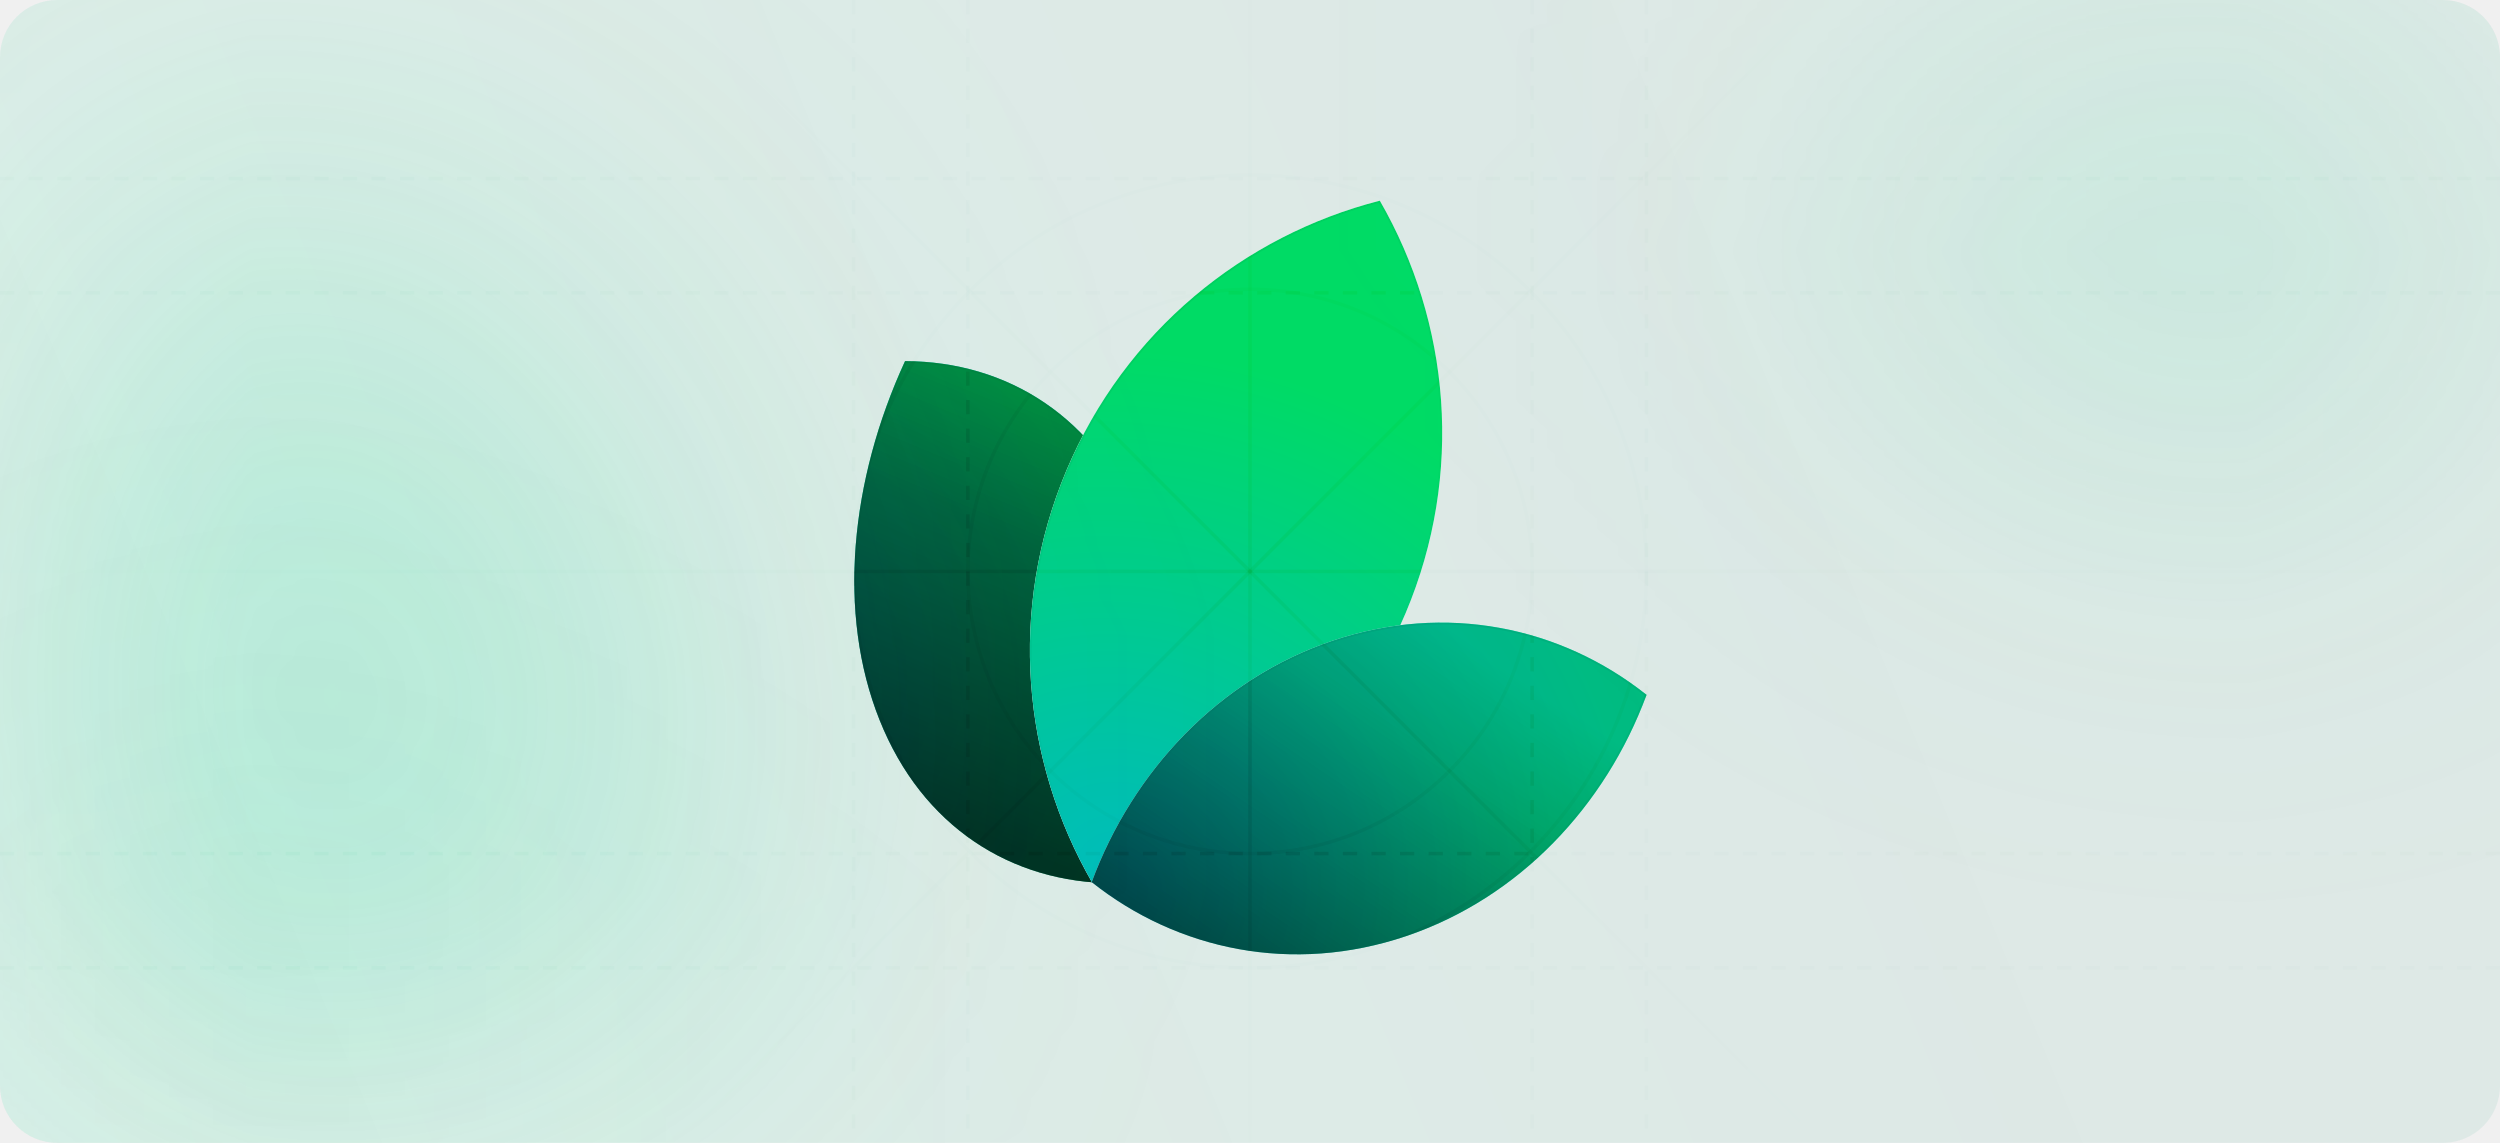
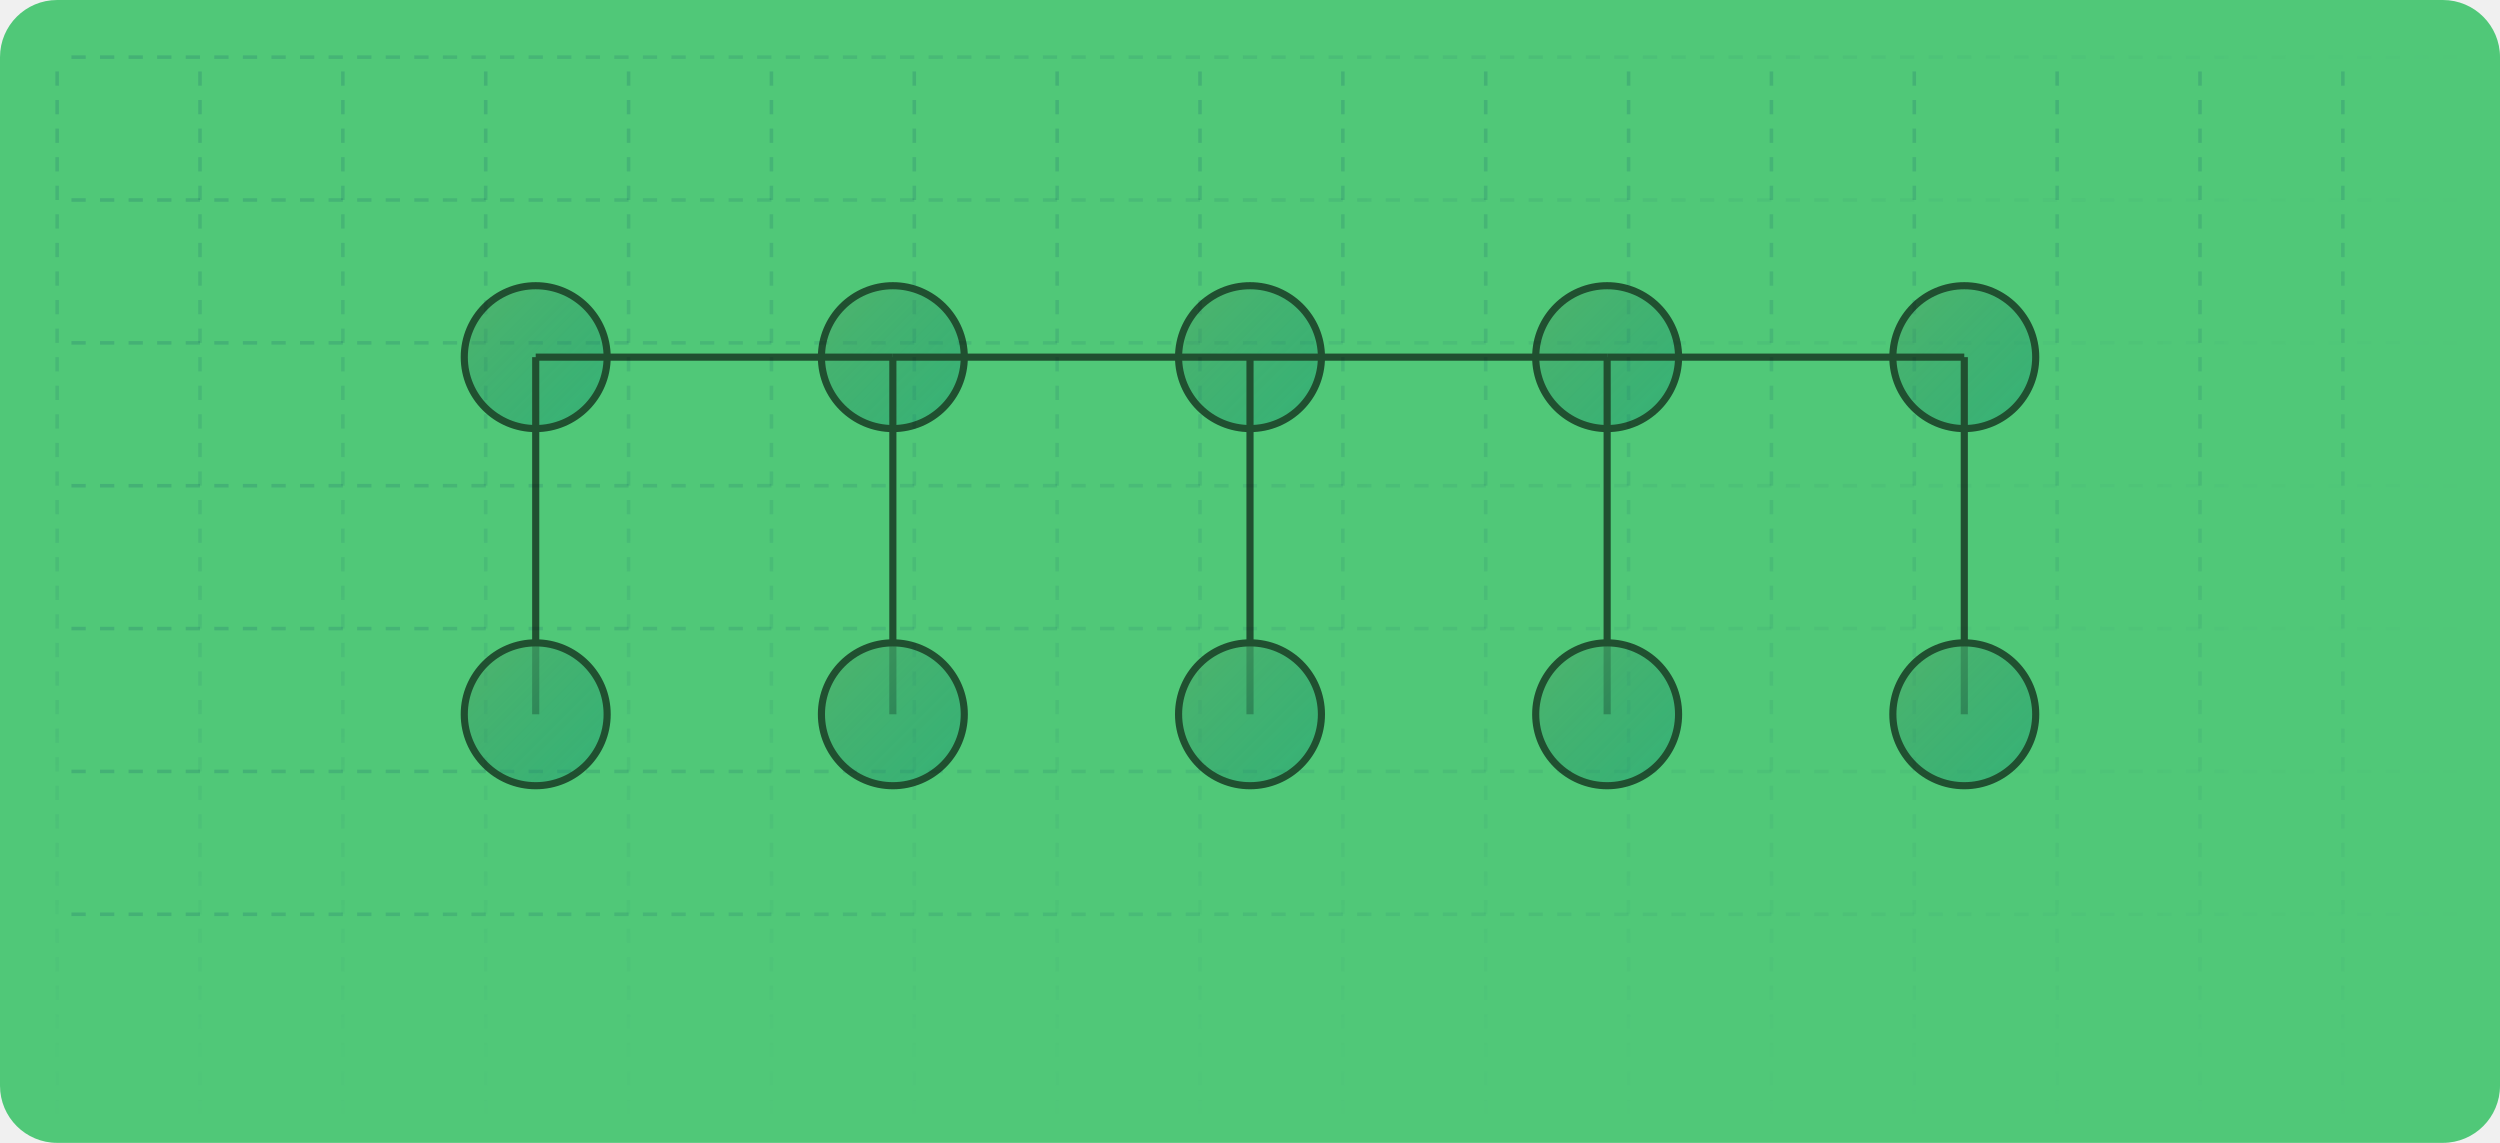
<svg xmlns="http://www.w3.org/2000/svg" width="700" height="320" viewBox="0 0 700 320" fill="none">
-   <g clip-path="url(#clip0_2862_278)">
-     <rect width="700" height="320" rx="16" fill="url(#paint0_linear_2862_278)" />
-     <path d="M311.889 247.3C283.097 247.215 258.226 231.466 246.292 201.629C234.357 171.793 238.02 134.523 253.414 101.112C282.206 101.197 307.077 116.945 319.011 146.782C330.946 176.619 327.283 213.888 311.889 247.3Z" fill="white" />
-     <path d="M311.889 247.3C283.097 247.215 258.226 231.466 246.292 201.629C234.357 171.793 238.02 134.523 253.414 101.112C282.206 101.197 307.077 116.945 319.011 146.782C330.946 176.619 327.283 213.888 311.889 247.3Z" fill="url(#paint1_radial_2862_278)" />
-     <path d="M311.889 247.3C283.097 247.215 258.226 231.466 246.292 201.629C234.357 171.793 238.02 134.523 253.414 101.112C282.206 101.197 307.077 116.945 319.011 146.782C330.946 176.619 327.283 213.888 311.889 247.3Z" fill="black" fill-opacity="0.5" style="mix-blend-mode:hard-light" />
-     <path d="M311.889 247.3C283.097 247.215 258.226 231.466 246.292 201.629C234.357 171.793 238.02 134.523 253.414 101.112C282.206 101.197 307.077 116.945 319.011 146.782C330.946 176.619 327.283 213.888 311.889 247.3Z" fill="url(#paint2_linear_2862_278)" fill-opacity="0.5" style="mix-blend-mode:hard-light" />
-     <path d="M311.72 247.034C283.108 246.887 258.409 231.208 246.538 201.531C234.656 171.825 238.271 134.702 253.583 101.377C282.195 101.524 306.894 117.203 318.765 146.88C330.647 176.586 327.031 213.709 311.72 247.034Z" stroke="url(#paint3_linear_2862_278)" stroke-opacity="0.05" stroke-width="0.531" />
-     <path d="M305.839 247.174C343.92 237.419 377.154 210.619 393.585 171.64C410.017 132.661 405.98 90.199 386.347 56.193C348.266 65.948 315.032 92.749 298.601 131.728C282.169 170.706 286.206 213.168 305.839 247.174Z" fill="white" />
-     <path d="M305.839 247.174C343.92 237.419 377.154 210.619 393.585 171.64C410.017 132.661 405.98 90.199 386.347 56.193C348.266 65.948 315.032 92.749 298.601 131.728C282.169 170.706 286.206 213.168 305.839 247.174Z" fill="url(#paint4_radial_2862_278)" />
-     <path d="M393.341 171.537C376.971 210.369 343.89 237.091 305.969 246.867C286.462 212.959 282.476 170.663 298.845 131.831C315.215 92.998 348.295 66.276 386.217 56.5C405.724 90.408 409.71 132.704 393.341 171.537Z" stroke="url(#paint5_linear_2862_278)" stroke-opacity="0.05" stroke-width="0.531" />
-     <path d="M305.686 246.995C329.75 266.114 361.965 272.832 393.671 262.129C425.376 251.426 449.499 225.691 461.03 194.556C436.967 175.437 404.751 168.719 373.046 179.422C341.34 190.125 317.217 215.86 305.686 246.995Z" fill="white" />
-     <path d="M305.686 246.995C329.75 266.114 361.965 272.832 393.671 262.129C425.376 251.426 449.499 225.691 461.03 194.556C436.967 175.437 404.751 168.719 373.046 179.422C341.34 190.125 317.217 215.86 305.686 246.995Z" fill="url(#paint6_radial_2862_278)" />
-     <path d="M305.686 246.995C329.75 266.114 361.965 272.832 393.671 262.129C425.376 251.426 449.499 225.691 461.03 194.556C436.967 175.437 404.751 168.719 373.046 179.422C341.34 190.125 317.217 215.86 305.686 246.995Z" fill="black" fill-opacity="0.2" style="mix-blend-mode:hard-light" />
-     <path d="M305.686 246.995C329.75 266.114 361.965 272.832 393.671 262.129C425.376 251.426 449.499 225.691 461.03 194.556C436.967 175.437 404.751 168.719 373.046 179.422C341.34 190.125 317.217 215.86 305.686 246.995Z" fill="url(#paint7_linear_2862_278)" fill-opacity="0.5" style="mix-blend-mode:hard-light" />
-     <path d="M393.586 261.878C362.035 272.529 329.981 265.88 306.002 246.907C317.535 215.919 341.571 190.327 373.13 179.673C404.682 169.023 436.736 175.671 460.715 194.644C449.182 225.632 425.146 251.224 393.586 261.878Z" stroke="url(#paint8_linear_2862_278)" stroke-opacity="0.05" stroke-width="0.531" />
-     <g opacity="0.8" filter="url(#filter0_f_2862_278)">
-       <circle cx="660" cy="-60" r="160" fill="#18E299" fill-opacity="0.4" />
-     </g>
-     <g opacity="0.8" filter="url(#filter1_f_2862_278)">
-       <circle cx="20" cy="213" r="160" fill="#18E299" fill-opacity="0.33" />
-     </g>
-     <g opacity="0.8" filter="url(#filter2_f_2862_278)">
-       <circle cx="660" cy="480" r="160" fill="#18E299" fill-opacity="0.52" />
-     </g>
-     <g opacity="0.8" filter="url(#filter3_f_2862_278)">
-       <circle cx="20" cy="413" r="160" fill="#18E299" fill-opacity="0.22" />
-     </g>
-     <g style="mix-blend-mode:overlay" opacity="0.1">
-       <path d="M0 50H700" stroke="black" stroke-dasharray="4 4" />
-     </g>
-     <g style="mix-blend-mode:overlay" opacity="0.1">
-       <path d="M0 82H700" stroke="black" stroke-dasharray="4 4" />
-     </g>
-     <g style="mix-blend-mode:overlay" opacity="0.1">
-       <path d="M239 0L239 320" stroke="black" stroke-dasharray="4 4" />
-     </g>
-     <g style="mix-blend-mode:overlay" opacity="0.1">
-       <path d="M271 0L271 320" stroke="black" stroke-dasharray="4 4" />
-     </g>
-     <g style="mix-blend-mode:overlay" opacity="0.1">
-       <path d="M461 0L461 320" stroke="black" stroke-dasharray="4 4" />
-     </g>
-     <g style="mix-blend-mode:overlay" opacity="0.1">
-       <path d="M350 0L350 320" stroke="url(#paint9_linear_2862_278)" />
-     </g>
-     <g style="mix-blend-mode:overlay" opacity="0.1">
-       <path d="M429 0L429 320" stroke="black" stroke-dasharray="4 4" />
-     </g>
-     <g style="mix-blend-mode:overlay" opacity="0.1">
-       <path d="M0 271H700" stroke="black" stroke-dasharray="4 4" />
-     </g>
-     <g style="mix-blend-mode:overlay" opacity="0.1">
-       <path d="M0 239H700" stroke="black" stroke-dasharray="4 4" />
-     </g>
-     <g style="mix-blend-mode:overlay" opacity="0.1">
-       <path d="M0 160H700" stroke="url(#paint10_linear_2862_278)" />
-     </g>
-     <g style="mix-blend-mode:overlay" opacity="0.1">
-       <path d="M511 -1L189 321" stroke="url(#paint11_linear_2862_278)" />
-     </g>
-     <g style="mix-blend-mode:overlay" opacity="0.1">
-       <path d="M511 321L189 -1" stroke="url(#paint12_linear_2862_278)" />
-     </g>
-     <g style="mix-blend-mode:overlay" opacity="0.05">
-       <circle cx="350" cy="160" r="111" stroke="black" />
-     </g>
-     <g style="mix-blend-mode:overlay" opacity="0.05">
-       <circle cx="350" cy="160" r="79" stroke="black" />
-     </g>
+   <defs>
+     <linearGradient id="solid_background" x1="0" y1="0" x2="700" y2="320" gradientUnits="userSpaceOnUse">
+       <stop stop-color="#50C878" />
+       <stop offset="1" stop-color="#50C878" />
+     </linearGradient>
+     <linearGradient id="grid_line_vertical" x1="0" y1="0" x2="0" y2="320" gradientUnits="userSpaceOnUse">
+       <stop stop-color="#003366" stop-opacity="0.4" />
+       <stop offset="1" stop-color="#003366" stop-opacity="0" />
+     </linearGradient>
+     <linearGradient id="grid_line_horizontal" x1="0" y1="0" x2="700" y2="0" gradientUnits="userSpaceOnUse">
+       <stop stop-color="#003366" stop-opacity="0.4" />
+       <stop offset="1" stop-color="#003366" stop-opacity="0" />
+     </linearGradient>
+     <linearGradient id="geo_shape_gradient" x1="0" y1="0" x2="1" y2="1" gradientUnits="objectBoundingBox">
+       <stop offset="0%" stop-color="#4D9F5F" stop-opacity="0.8" />
+       <stop offset="100%" stop-color="#007F6F" stop-opacity="0.5" />
+     </linearGradient>
+   </defs>
+   <rect width="700" height="320" rx="16" fill="url(#solid_background)" />
+   <g stroke="#003366" stroke-width="1" stroke-opacity="0.4">
+     <line x1="16" y1="20" x2="16" y2="320" stroke="url(#grid_line_vertical)" stroke-dasharray="4 4" />
+     <line x1="56" y1="20" x2="56" y2="320" stroke="url(#grid_line_vertical)" stroke-dasharray="4 4" />
+     <line x1="96" y1="20" x2="96" y2="320" stroke="url(#grid_line_vertical)" stroke-dasharray="4 4" />
+     <line x1="136" y1="20" x2="136" y2="320" stroke="url(#grid_line_vertical)" stroke-dasharray="4 4" />
+     <line x1="176" y1="20" x2="176" y2="320" stroke="url(#grid_line_vertical)" stroke-dasharray="4 4" />
+     <line x1="216" y1="20" x2="216" y2="320" stroke="url(#grid_line_vertical)" stroke-dasharray="4 4" />
+     <line x1="256" y1="20" x2="256" y2="320" stroke="url(#grid_line_vertical)" stroke-dasharray="4 4" />
+     <line x1="296" y1="20" x2="296" y2="320" stroke="url(#grid_line_vertical)" stroke-dasharray="4 4" />
+     <line x1="336" y1="20" x2="336" y2="320" stroke="url(#grid_line_vertical)" stroke-dasharray="4 4" />
+     <line x1="376" y1="20" x2="376" y2="320" stroke="url(#grid_line_vertical)" stroke-dasharray="4 4" />
+     <line x1="416" y1="20" x2="416" y2="320" stroke="url(#grid_line_vertical)" stroke-dasharray="4 4" />
+     <line x1="456" y1="20" x2="456" y2="320" stroke="url(#grid_line_vertical)" stroke-dasharray="4 4" />
+     <line x1="496" y1="20" x2="496" y2="320" stroke="url(#grid_line_vertical)" stroke-dasharray="4 4" />
+     <line x1="536" y1="20" x2="536" y2="320" stroke="url(#grid_line_vertical)" stroke-dasharray="4 4" />
+     <line x1="576" y1="20" x2="576" y2="320" stroke="url(#grid_line_vertical)" stroke-dasharray="4 4" />
+     <line x1="616" y1="20" x2="616" y2="320" stroke="url(#grid_line_vertical)" stroke-dasharray="4 4" />
+     <line x1="656" y1="20" x2="656" y2="320" stroke="url(#grid_line_vertical)" stroke-dasharray="4 4" />
+     <line x1="20" y1="16" x2="700" y2="16" stroke="url(#grid_line_horizontal)" stroke-dasharray="4 4" />
+     <line x1="20" y1="56" x2="700" y2="56" stroke="url(#grid_line_horizontal)" stroke-dasharray="4 4" />
+     <line x1="20" y1="96" x2="700" y2="96" stroke="url(#grid_line_horizontal)" stroke-dasharray="4 4" />
+     <line x1="20" y1="136" x2="700" y2="136" stroke="url(#grid_line_horizontal)" stroke-dasharray="4 4" />
+     <line x1="20" y1="176" x2="700" y2="176" stroke="url(#grid_line_horizontal)" stroke-dasharray="4 4" />
+     <line x1="20" y1="216" x2="700" y2="216" stroke="url(#grid_line_horizontal)" stroke-dasharray="4 4" />
+     <line x1="20" y1="256" x2="700" y2="256" stroke="url(#grid_line_horizontal)" stroke-dasharray="4 4" />
  </g>
-   <defs>
-     <filter id="filter0_f_2862_278" x="260" y="-460" width="800" height="800" filterUnits="userSpaceOnUse" color-interpolation-filters="sRGB">
-       <feFlood flood-opacity="0" result="BackgroundImageFix" />
-       <feBlend mode="normal" in="SourceGraphic" in2="BackgroundImageFix" result="shape" />
-       <feGaussianBlur stdDeviation="120" result="effect1_foregroundBlur_2862_278" />
-     </filter>
-     <filter id="filter1_f_2862_278" x="-380" y="-187" width="800" height="800" filterUnits="userSpaceOnUse" color-interpolation-filters="sRGB">
-       <feFlood flood-opacity="0" result="BackgroundImageFix" />
-       <feBlend mode="normal" in="SourceGraphic" in2="BackgroundImageFix" result="shape" />
-       <feGaussianBlur stdDeviation="120" result="effect1_foregroundBlur_2862_278" />
-     </filter>
-     <filter id="filter2_f_2862_278" x="260" y="80" width="800" height="800" filterUnits="userSpaceOnUse" color-interpolation-filters="sRGB">
-       <feFlood flood-opacity="0" result="BackgroundImageFix" />
-       <feBlend mode="normal" in="SourceGraphic" in2="BackgroundImageFix" result="shape" />
-       <feGaussianBlur stdDeviation="120" result="effect1_foregroundBlur_2862_278" />
-     </filter>
-     <filter id="filter3_f_2862_278" x="-380" y="13" width="800" height="800" filterUnits="userSpaceOnUse" color-interpolation-filters="sRGB">
-       <feFlood flood-opacity="0" result="BackgroundImageFix" />
-       <feBlend mode="normal" in="SourceGraphic" in2="BackgroundImageFix" result="shape" />
-       <feGaussianBlur stdDeviation="120" result="effect1_foregroundBlur_2862_278" />
-     </filter>
-     <linearGradient id="paint0_linear_2862_278" x1="1.04308e-05" y1="320" x2="710.784" y2="26.079" gradientUnits="userSpaceOnUse">
-       <stop stop-color="#18E299" stop-opacity="0.09" />
-       <stop offset="0.729" stop-color="#0D9373" stop-opacity="0.08" />
-     </linearGradient>
-     <radialGradient id="paint1_radial_2862_278" cx="0" cy="0" r="1" gradientUnits="userSpaceOnUse" gradientTransform="translate(208.697 189.703) rotate(-10.029) scale(169.097 167.466)">
-       <stop stop-color="#00B0BB" />
-       <stop offset="1" stop-color="#00DB65" />
-     </radialGradient>
-     <linearGradient id="paint2_linear_2862_278" x1="306.587" y1="93.56" x2="252.341" y2="224.228" gradientUnits="userSpaceOnUse">
-       <stop stop-color="#18E299" />
-       <stop offset="1" />
-     </linearGradient>
-     <linearGradient id="paint3_linear_2862_278" x1="311.84" y1="123.717" x2="253.579" y2="224.761" gradientUnits="userSpaceOnUse">
-       <stop />
-       <stop offset="1" stop-opacity="0" />
-     </linearGradient>
-     <radialGradient id="paint4_radial_2862_278" cx="0" cy="0" r="1" gradientUnits="userSpaceOnUse" gradientTransform="translate(313.407 243.64) rotate(-75.7542) scale(203.632 223.902)">
-       <stop stop-color="#00BBBB" />
-       <stop offset="0.713" stop-color="#00DB65" />
-     </radialGradient>
-     <linearGradient id="paint5_linear_2862_278" x1="308.586" y1="102.284" x2="383.487" y2="201.169" gradientUnits="userSpaceOnUse">
-       <stop />
-       <stop offset="1" stop-opacity="0" />
-     </linearGradient>
-     <radialGradient id="paint6_radial_2862_278" cx="0" cy="0" r="1" gradientUnits="userSpaceOnUse" gradientTransform="translate(311.447 249.925) rotate(-20.3524) scale(174.776 163.096)">
-       <stop stop-color="#00B0BB" />
-       <stop offset="1" stop-color="#00DB65" />
-     </radialGradient>
-     <linearGradient id="paint7_linear_2862_278" x1="395.843" y1="169.781" x2="332.121" y2="263.82" gradientUnits="userSpaceOnUse">
-       <stop stop-color="#00B1BC" />
-       <stop offset="1" />
-     </linearGradient>
-     <linearGradient id="paint8_linear_2862_278" x1="395.843" y1="169.781" x2="370.991" y2="271.799" gradientUnits="userSpaceOnUse">
-       <stop />
-       <stop offset="1" stop-opacity="0" />
-     </linearGradient>
-     <linearGradient id="paint9_linear_2862_278" x1="350" y1="0" x2="350" y2="320" gradientUnits="userSpaceOnUse">
-       <stop stop-opacity="0" />
-       <stop offset="0" stop-opacity="0.3" />
-       <stop offset="0.333" />
-       <stop offset="0.667" />
-       <stop offset="1" stop-opacity="0.3" />
-     </linearGradient>
-     <linearGradient id="paint10_linear_2862_278" x1="0" y1="160" x2="700" y2="160" gradientUnits="userSpaceOnUse">
-       <stop stop-opacity="0.1" />
-       <stop offset="0.5" />
-       <stop offset="1" stop-opacity="0.1" />
-     </linearGradient>
-     <linearGradient id="paint11_linear_2862_278" x1="511" y1="-1" x2="189" y2="321" gradientUnits="userSpaceOnUse">
-       <stop stop-opacity="0.1" />
-       <stop offset="0.5" />
-       <stop offset="1" stop-opacity="0.1" />
-     </linearGradient>
-     <linearGradient id="paint12_linear_2862_278" x1="511" y1="321" x2="189" y2="-1" gradientUnits="userSpaceOnUse">
-       <stop stop-opacity="0.1" />
-       <stop offset="0.5" />
-       <stop offset="1" stop-opacity="0.1" />
-     </linearGradient>
-     <clipPath id="clip0_2862_278">
-       <rect width="700" height="320" rx="16" fill="white" />
-     </clipPath>
-   </defs>
+   <g stroke="black" stroke-width="2" fill="url(#geo_shape_gradient)" opacity="0.6">
+     <circle cx="150" cy="100" r="20" />
+     <circle cx="250" cy="100" r="20" />
+     <circle cx="350" cy="100" r="20" />
+     <circle cx="450" cy="100" r="20" />
+     <circle cx="550" cy="100" r="20" />
+     <line x1="150" y1="100" x2="250" y2="100" />
+     <line x1="250" y1="100" x2="350" y2="100" />
+     <line x1="350" y1="100" x2="450" y2="100" />
+     <line x1="450" y1="100" x2="550" y2="100" />
+     <line x1="150" y1="100" x2="150" y2="200" />
+     <line x1="250" y1="100" x2="250" y2="200" />
+     <line x1="350" y1="100" x2="350" y2="200" />
+     <line x1="450" y1="100" x2="450" y2="200" />
+     <line x1="550" y1="100" x2="550" y2="200" />
+     <circle cx="150" cy="200" r="20" />
+     <circle cx="250" cy="200" r="20" />
+     <circle cx="350" cy="200" r="20" />
+     <circle cx="450" cy="200" r="20" />
+     <circle cx="550" cy="200" r="20" />
+   </g>
</svg>
